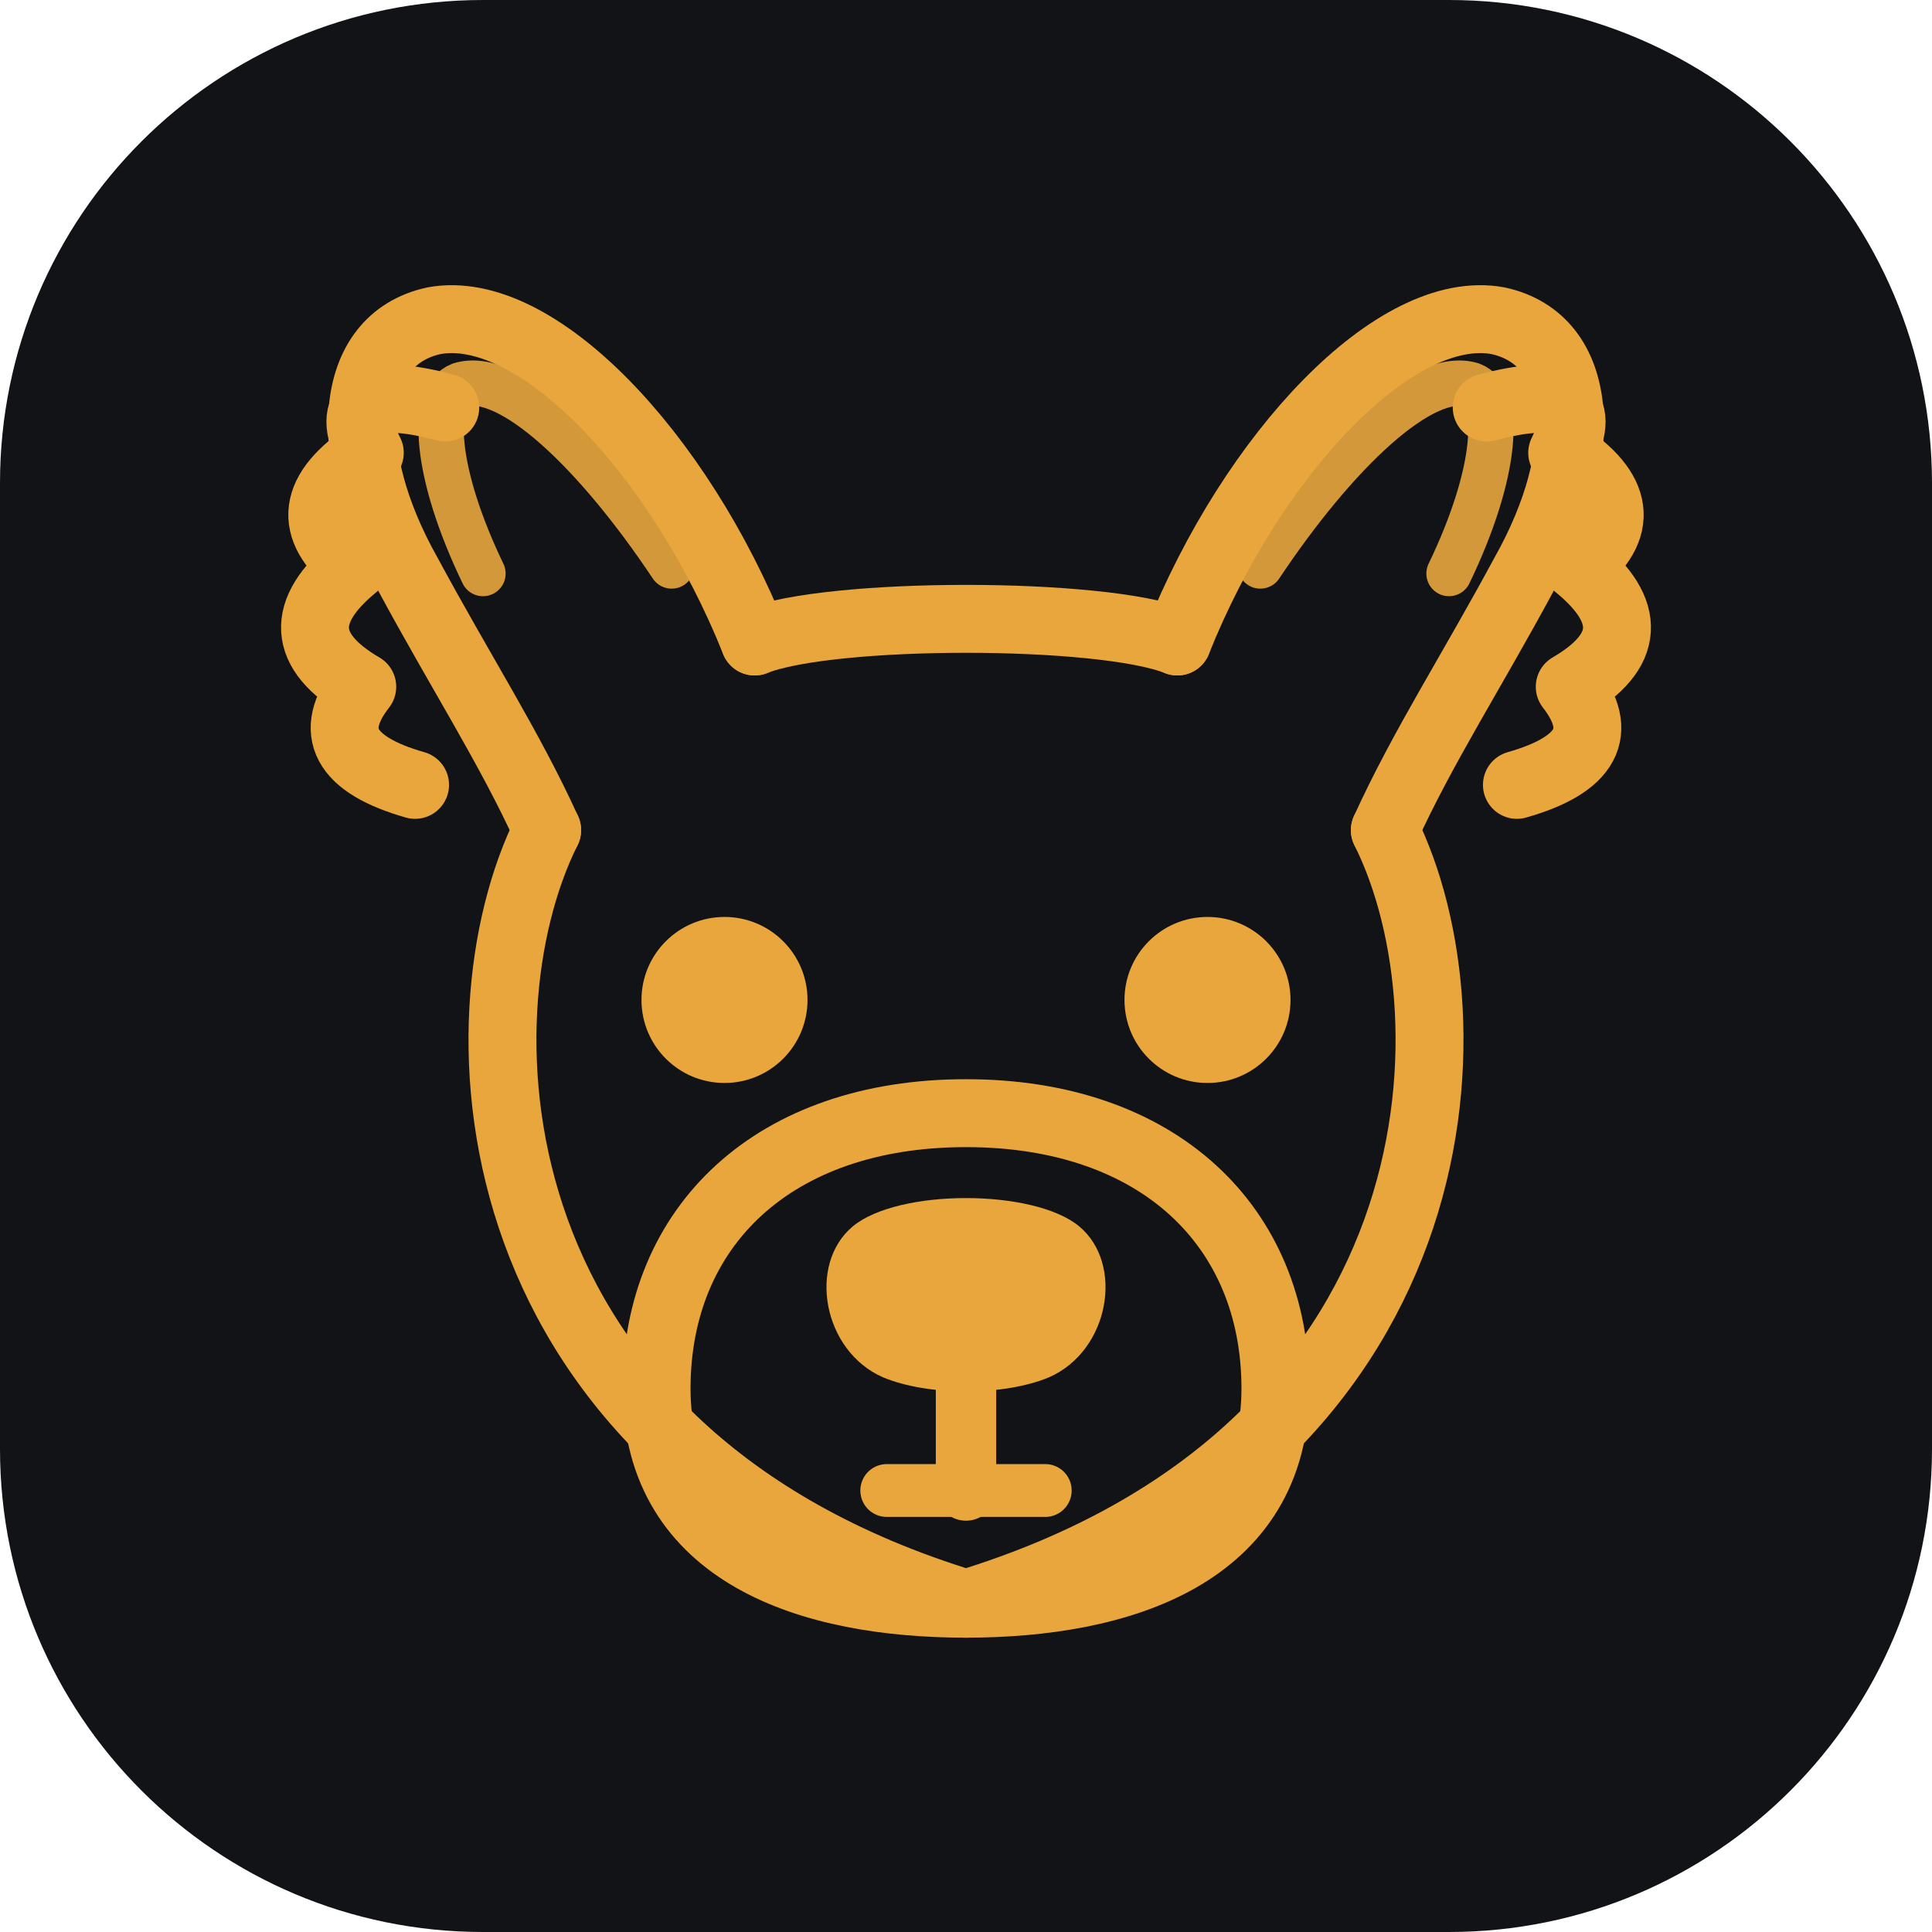
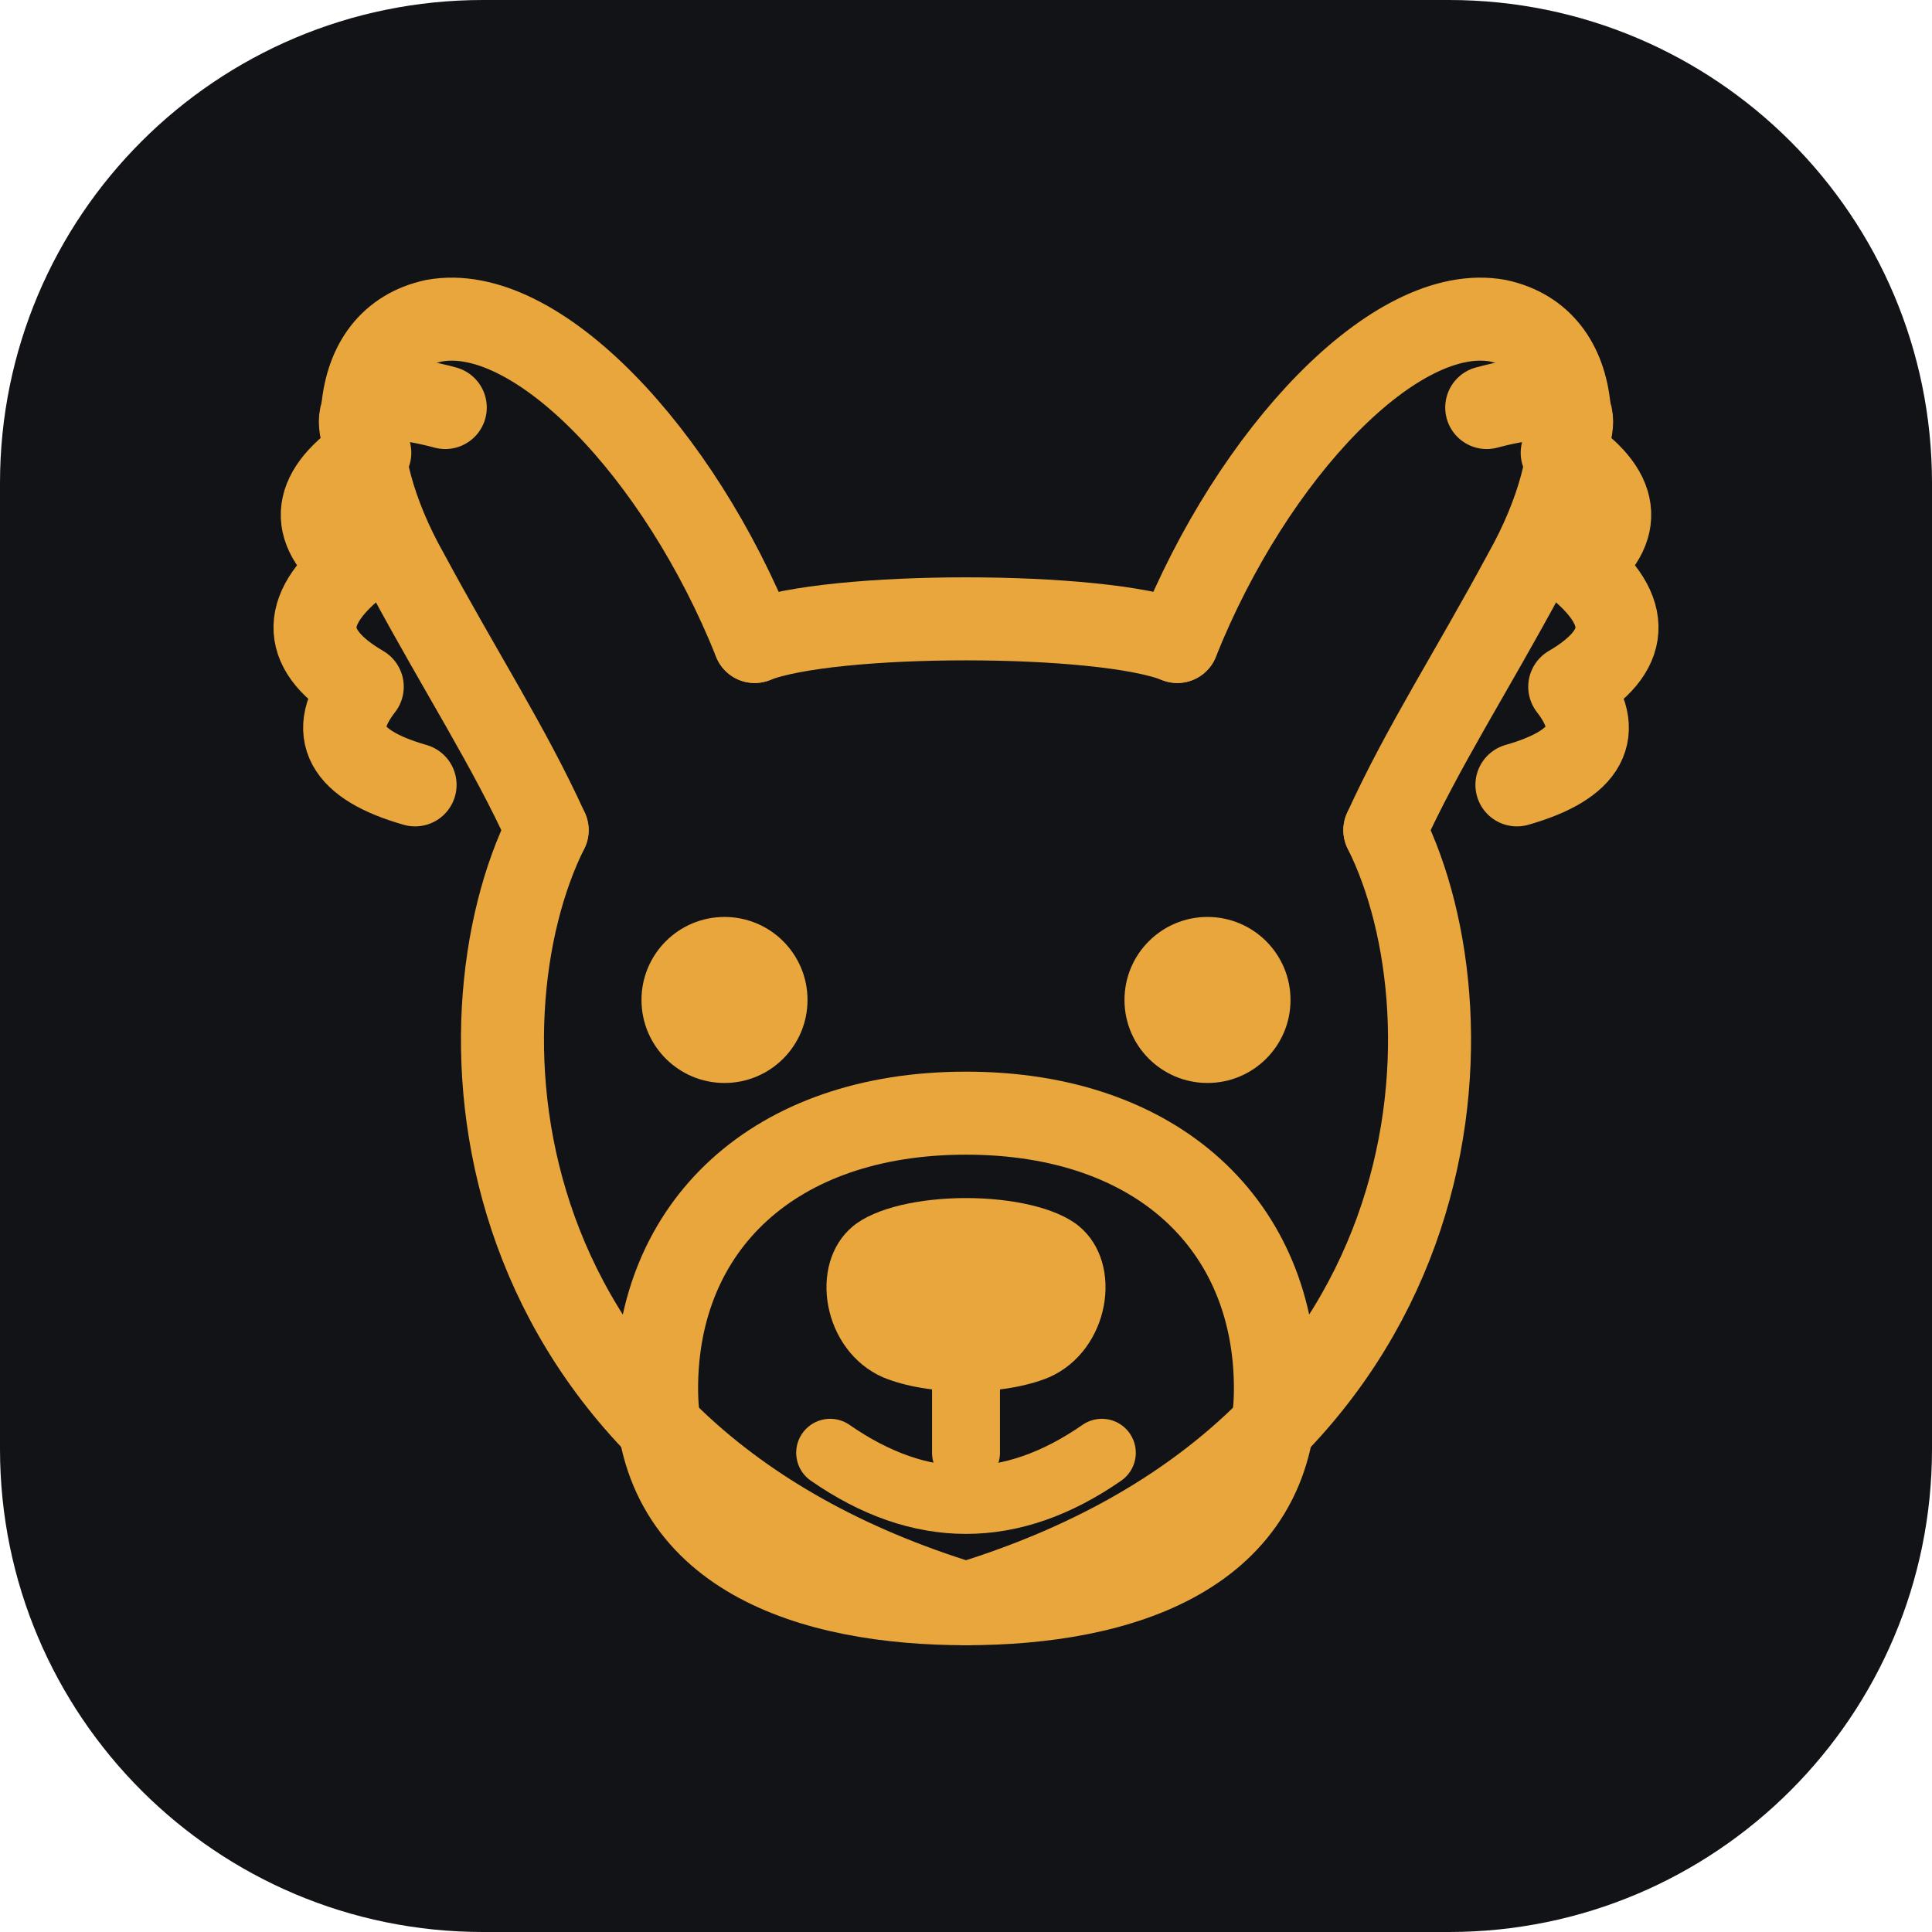
<svg xmlns="http://www.w3.org/2000/svg" viewBox="0 0 512 512" fill="none">
  <rect width="512" height="512" rx="128" fill="#121316" />
-   <g stroke="#e8a63d" stroke-width="18" stroke-linecap="round" stroke-linejoin="round">
+   <g stroke="#e8a63d" stroke-width="22" stroke-linecap="round" stroke-linejoin="round">
    <path d="M 200 170 C 180 120 142 80 115 85 C 92 90 90 120 108 152 C 122 178 135 198 145 220" />
    <path d="M 118 108 Q 88 100 98 120 Q 75 135 94 150 Q 72 168 96 182 Q 82 200 110 208" />
-     <path d="M 178 150 C 158 120 135 98 122 102 C 114 105 115 125 128 152" stroke-width="12" opacity="0.9" />
    <path d="M 312 170 C 332 120 370 80 397 85 C 420 90 422 120 404 152 C 390 178 377 198 367 220" />
    <path d="M 394 108 Q 424 100 414 120 Q 437 135 418 150 Q 440 168 416 182 Q 430 200 402 208" />
-     <path d="M 334 150 C 354 120 377 98 390 102 C 398 105 397 125 384 152" stroke-width="12" opacity="0.9" />
    <path d="M 200 170 C 220 162 292 162 312 170" />
    <path d="M 145 220 C 120 270 125 385 256 425 C 387 385 392 270 367 220" />
    <circle cx="192" cy="265" r="22" fill="#e8a63d" stroke="none" />
    <circle cx="320" cy="265" r="22" fill="#e8a63d" stroke="none" />
    <path d="M 256 295 C 205 295 174 325 174 368 C 174 412 215 425 256 425 C 297 425 338 412 338 368 C 338 325 307 295 256 295 Z" fill="none" />
    <path d="M 226 325 C 238 315 274 315 286 325 C 298 335 294 358 278 365 C 266 370 246 370 234 365 C 218 358 214 335 226 325 Z" fill="#e8a63d" stroke="none" />
-     <path d="M 256 365 L 256 395" stroke-width="16" />
-     <path d="M 235 395 L 277 395" stroke-width="14" />
+     <path d="M 256 365 L 256 385" stroke-width="18" />
+     <path d="M 220 385 Q 256 410 292 385" stroke-width="18" fill="none" />
  </g>
</svg>
